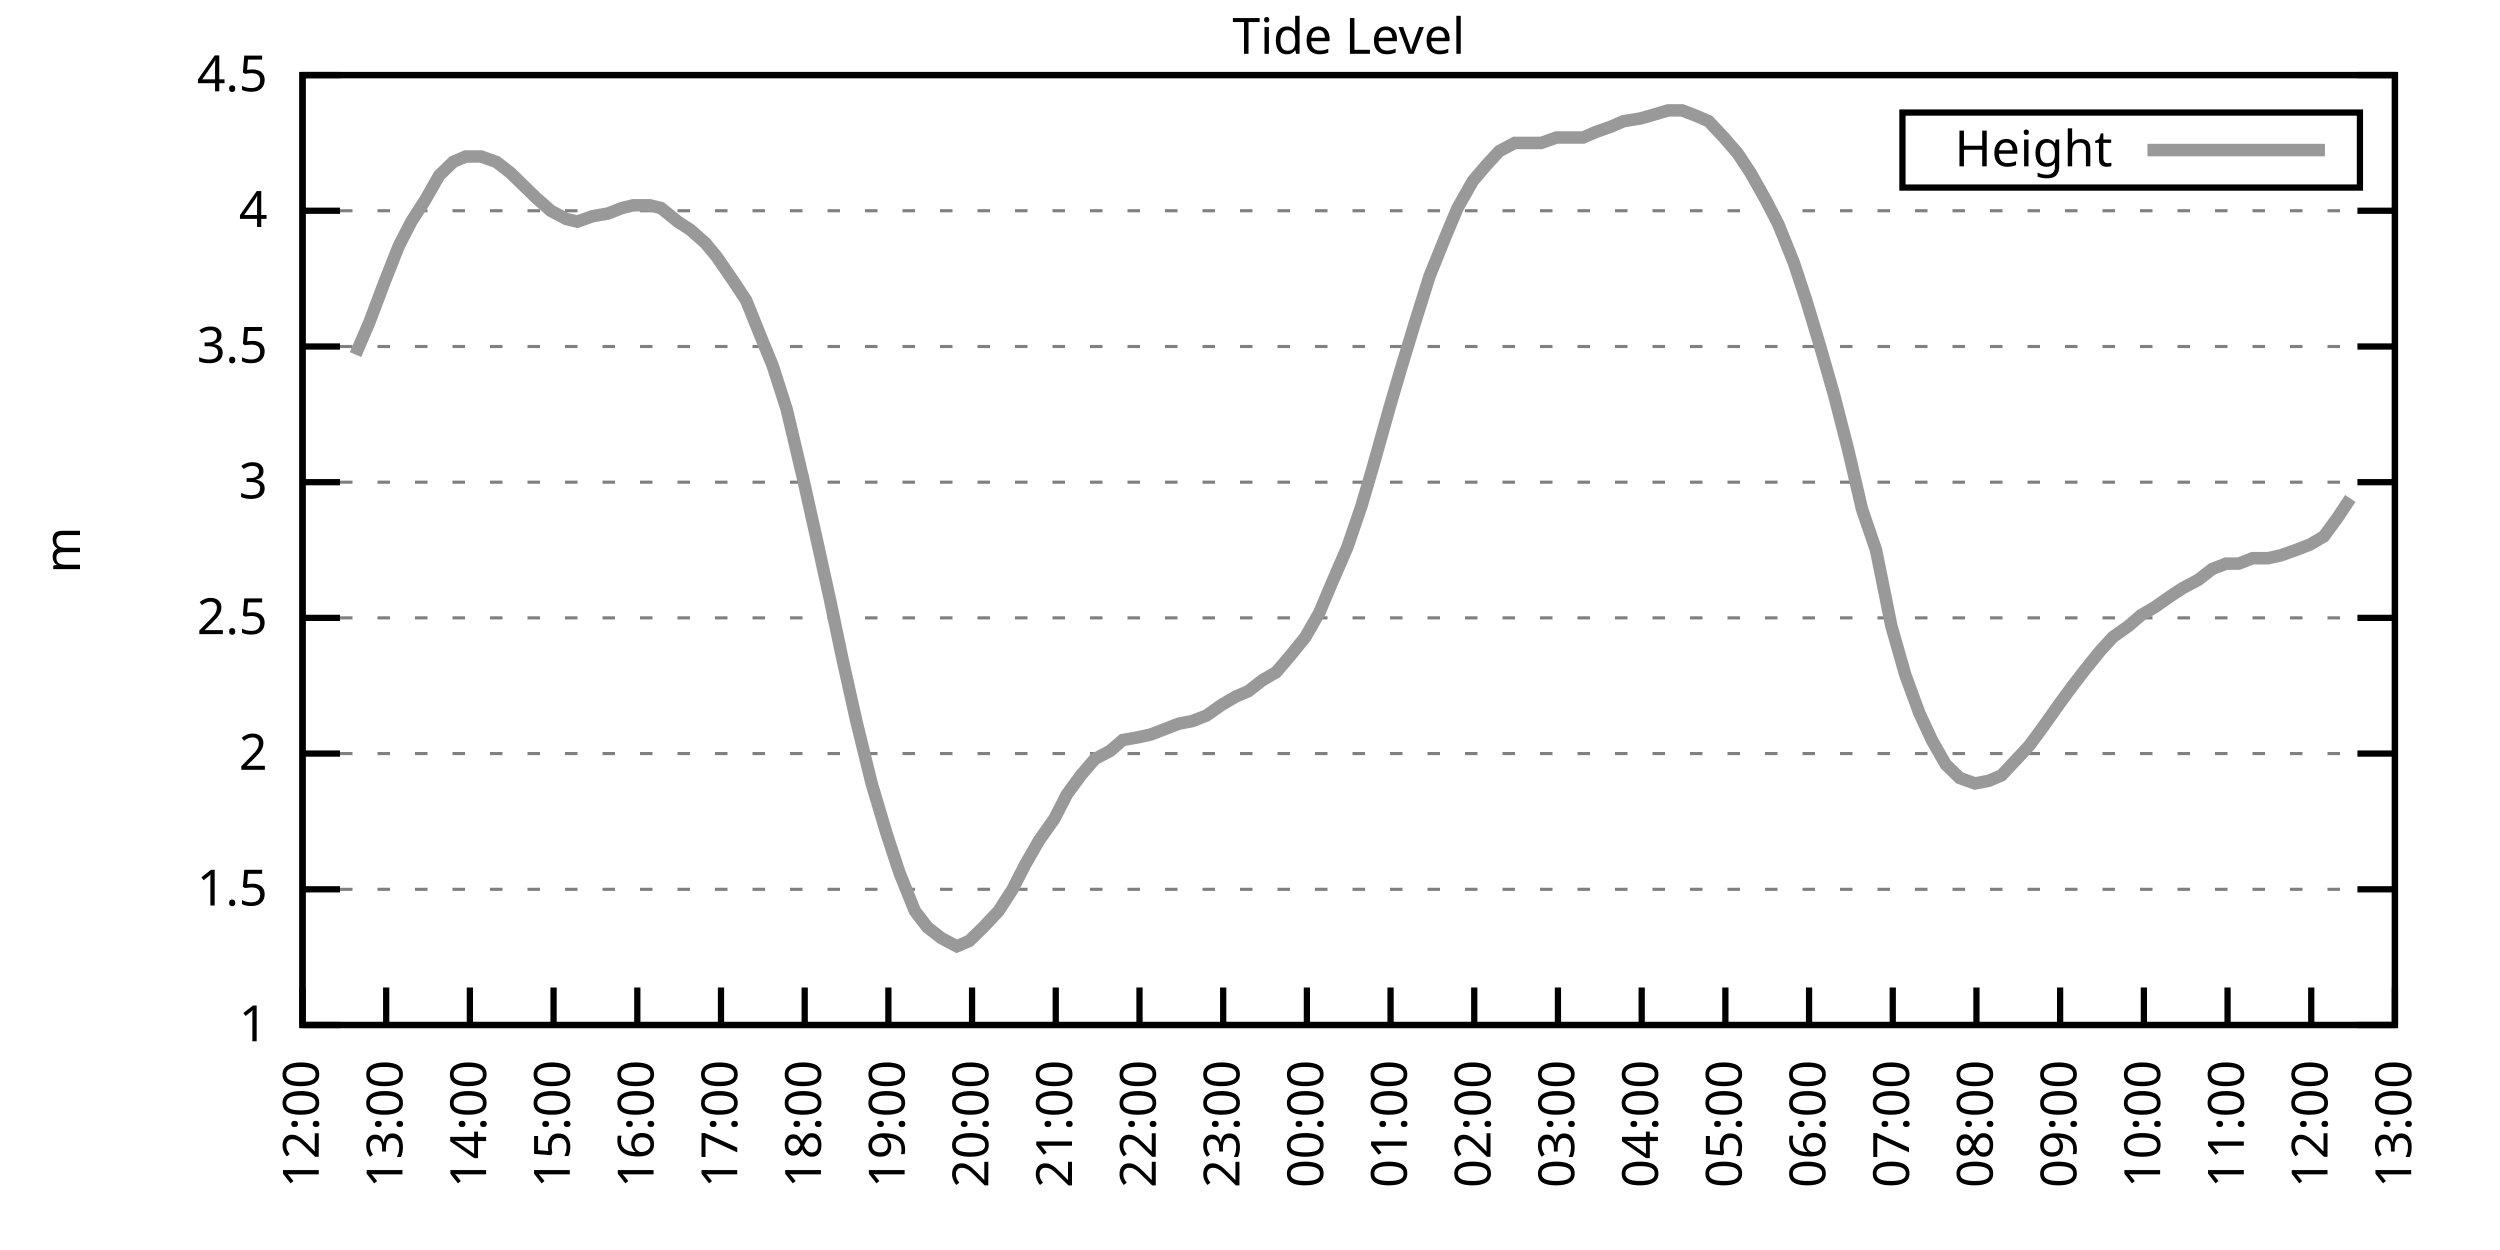
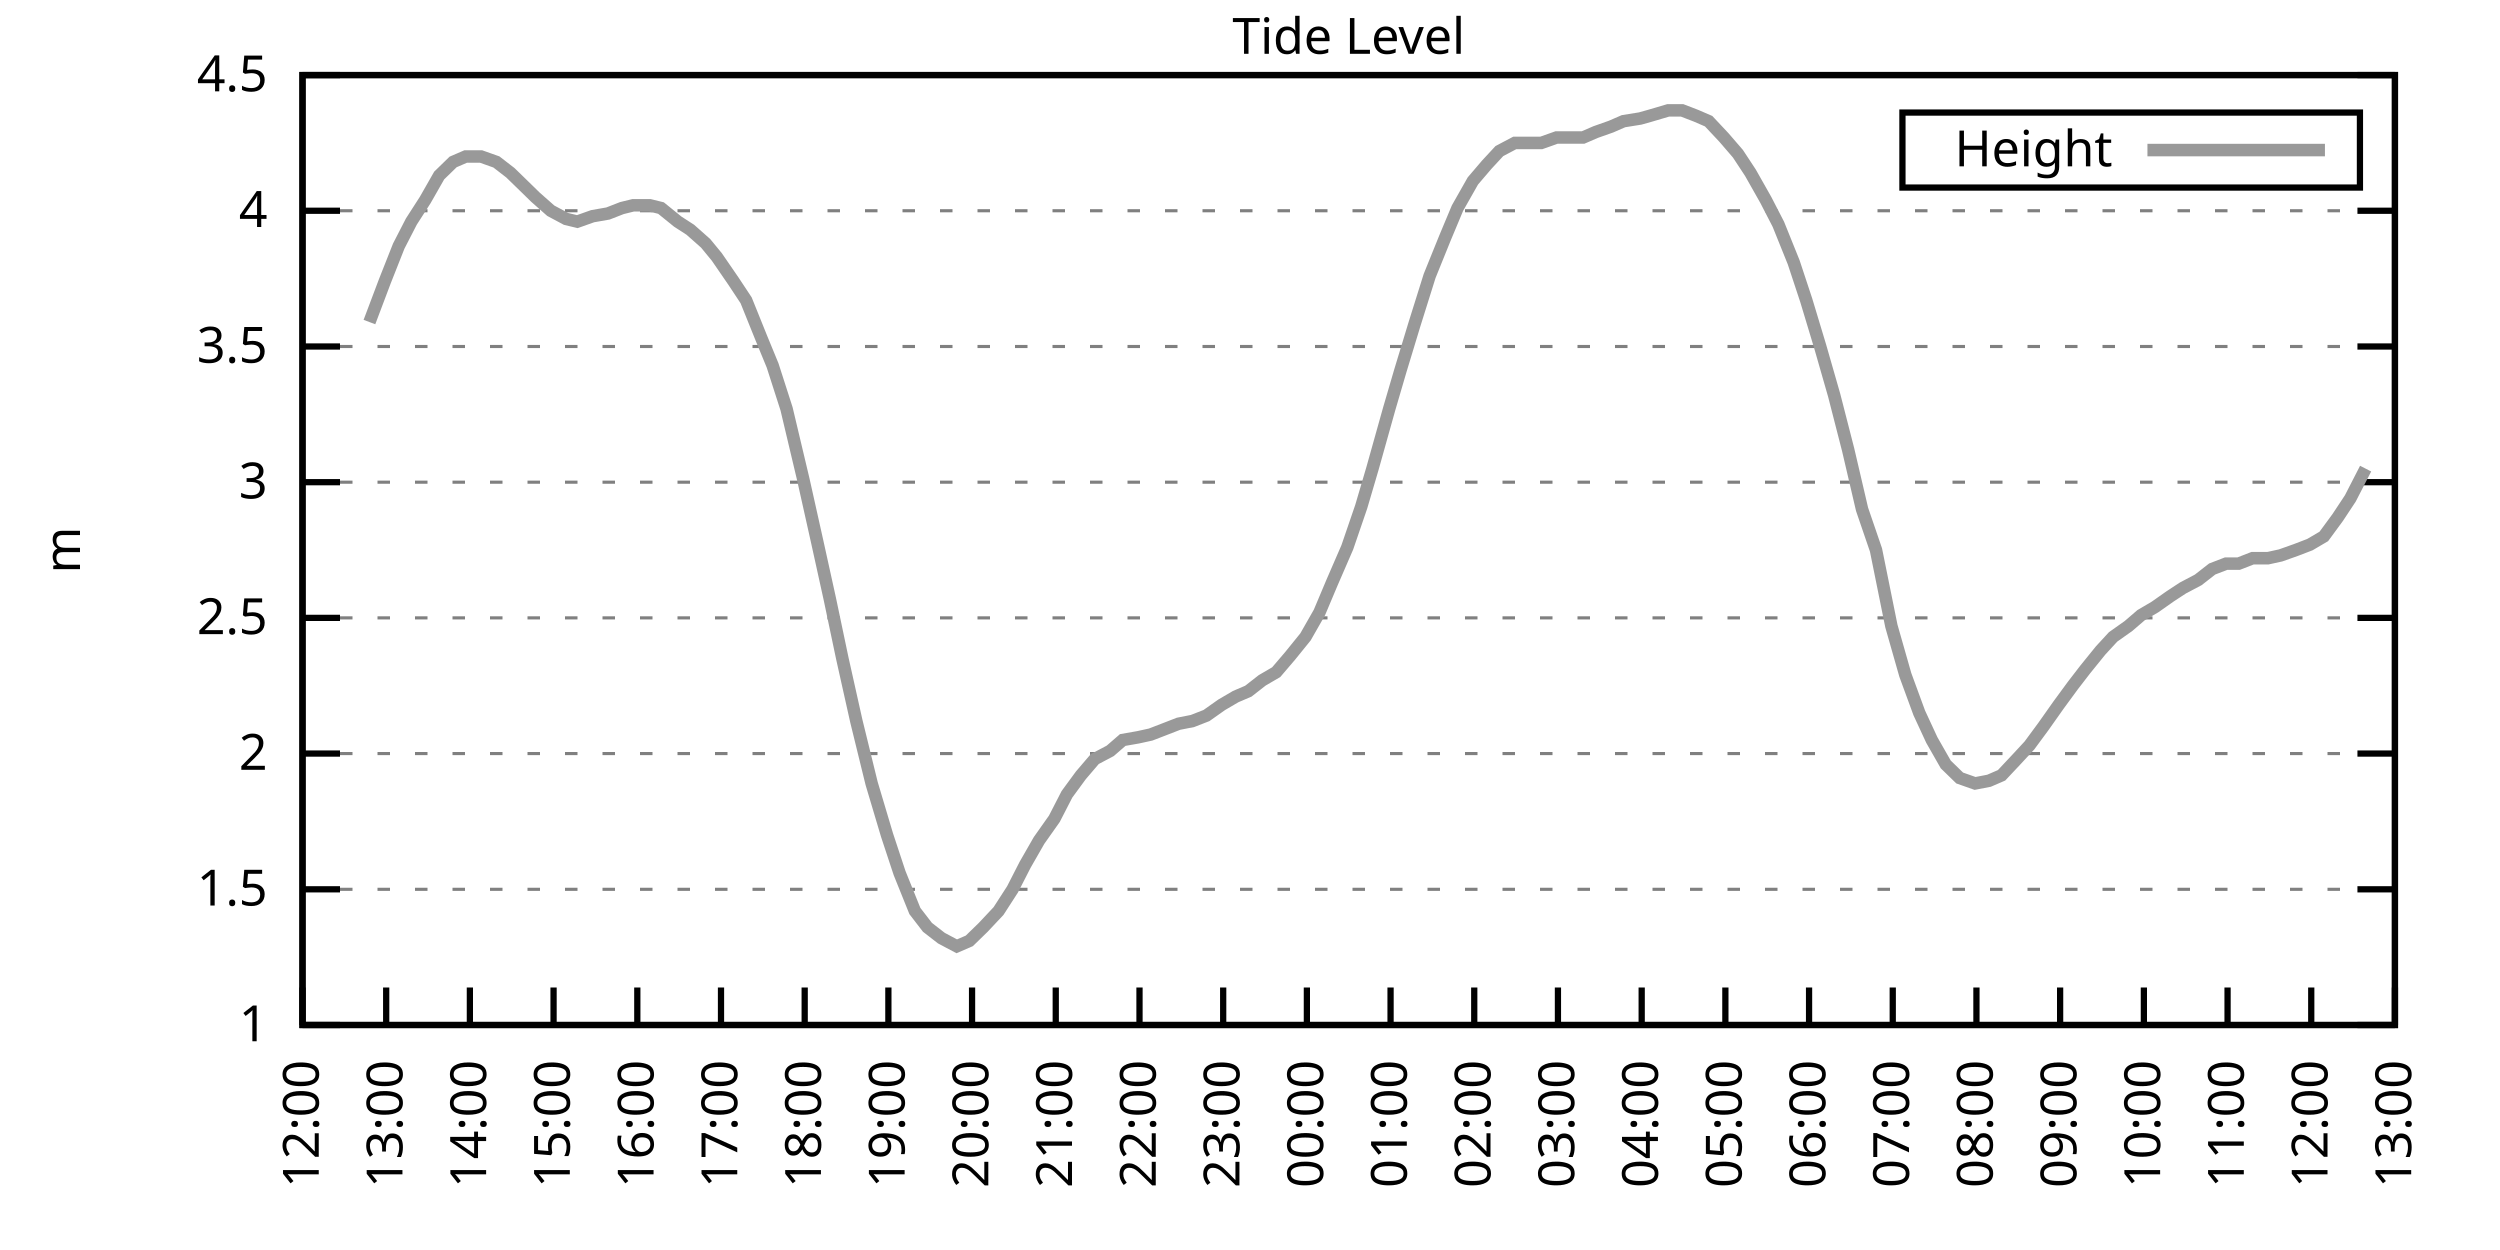
<svg xmlns="http://www.w3.org/2000/svg" xmlns:xlink="http://www.w3.org/1999/xlink" width="400" height="200" viewBox="0 0 400 200">
  <g id="gnuplot_canvas">
    <rect x="0" y="0" width="400" height="200" fill="none" />
    <defs>
      <circle id="gpDot" r="0.5" stroke-width="0.5" stroke="currentColor" />
      <path id="gpPt0" stroke-width="0.333" stroke="currentColor" d="M-1,0 h2 M0,-1 v2" />
      <path id="gpPt1" stroke-width="0.333" stroke="currentColor" d="M-1,-1 L1,1 M1,-1 L-1,1" />
      <path id="gpPt2" stroke-width="0.333" stroke="currentColor" d="M-1,0 L1,0 M0,-1 L0,1 M-1,-1 L1,1 M-1,1 L1,-1" />
      <rect id="gpPt3" stroke-width="0.333" stroke="currentColor" x="-1" y="-1" width="2" height="2" />
      <rect id="gpPt4" stroke-width="0.333" stroke="currentColor" fill="currentColor" x="-1" y="-1" width="2" height="2" />
      <circle id="gpPt5" stroke-width="0.333" stroke="currentColor" cx="0" cy="0" r="1" />
      <use xlink:href="#gpPt5" id="gpPt6" fill="currentColor" stroke="none" />
      <path id="gpPt7" stroke-width="0.333" stroke="currentColor" d="M0,-1.33 L-1.33,0.67 L1.33,0.67 z" />
      <use xlink:href="#gpPt7" id="gpPt8" fill="currentColor" stroke="none" />
      <use xlink:href="#gpPt7" id="gpPt9" stroke="currentColor" transform="rotate(180)" />
      <use xlink:href="#gpPt9" id="gpPt10" fill="currentColor" stroke="none" />
      <use xlink:href="#gpPt3" id="gpPt11" stroke="currentColor" transform="rotate(45)" />
      <use xlink:href="#gpPt11" id="gpPt12" fill="currentColor" stroke="none" />
      <path id="gpPt13" stroke-width="0.333" stroke="currentColor" d="M0,1.330 L1.265,0.411 L0.782,-1.067 L-0.782,-1.076 L-1.265,0.411 z" />
      <use xlink:href="#gpPt13" id="gpPt14" fill="currentColor" stroke="none" />
      <filter id="textbox" filterUnits="objectBoundingBox" x="0" y="0" height="1" width="1">
        <feFlood flood-color="white" flood-opacity="1" result="bgnd" />
        <feComposite in="SourceGraphic" in2="bgnd" operator="atop" />
      </filter>
      <filter id="greybox" filterUnits="objectBoundingBox" x="0" y="0" height="1" width="1">
        <feFlood flood-color="lightgrey" flood-opacity="1" result="grey" />
        <feComposite in="SourceGraphic" in2="grey" operator="atop" />
      </filter>
    </defs>
    <g fill="none" color="white" stroke="currentColor" stroke-width="1.00" stroke-linecap="butt" stroke-linejoin="miter">
</g>
    <g fill="none" color="black" stroke="currentColor" stroke-width="1.00" stroke-linecap="butt" stroke-linejoin="miter">
      <g stroke="none" shape-rendering="crispEdges">
        <polygon fill="rgb(255, 255, 255)" points="48.40,164.00 383.18,164.00 383.18,12.02 48.40,12.02 " />
      </g>
    </g>
    <g fill="none" color="black" stroke="currentColor" stroke-width="1.00" stroke-linecap="butt" stroke-linejoin="miter">
</g>
    <g fill="none" color="black" stroke="black" stroke-width="0.50" stroke-linecap="butt" stroke-linejoin="miter">
</g>
    <g fill="none" color="gray" stroke="currentColor" stroke-width="0.50" stroke-linecap="butt" stroke-linejoin="miter">
      <path stroke="gray" stroke-dasharray="2,4" class="gridline" d="M48.40,164.00 L383.19,164.00  " />
    </g>
    <g fill="none" color="gray" stroke="gray" stroke-width="1.00" stroke-linecap="butt" stroke-linejoin="miter">
</g>
    <g fill="none" color="black" stroke="currentColor" stroke-width="1.00" stroke-linecap="butt" stroke-linejoin="miter">
      <path stroke="black" d="M48.40,164.00 L54.40,164.00 M383.19,164.00 L377.19,164.00  " />
      <g transform="translate(42.80,166.60)" stroke="none" fill="black" font-family="Sans" font-size="8.00" text-anchor="end">
        <text>
          <tspan font-family="Sans"> 1</tspan>
        </text>
      </g>
    </g>
    <g fill="none" color="black" stroke="currentColor" stroke-width="1.00" stroke-linecap="butt" stroke-linejoin="miter">
</g>
    <g fill="none" color="black" stroke="black" stroke-width="0.50" stroke-linecap="butt" stroke-linejoin="miter">
</g>
    <g fill="none" color="gray" stroke="currentColor" stroke-width="0.50" stroke-linecap="butt" stroke-linejoin="miter">
      <path stroke="gray" stroke-dasharray="2,4" class="gridline" d="M48.40,142.29 L383.19,142.29  " />
    </g>
    <g fill="none" color="gray" stroke="gray" stroke-width="1.00" stroke-linecap="butt" stroke-linejoin="miter">
</g>
    <g fill="none" color="black" stroke="currentColor" stroke-width="1.00" stroke-linecap="butt" stroke-linejoin="miter">
      <path stroke="black" d="M48.40,142.29 L54.40,142.29 M383.19,142.29 L377.19,142.29  " />
      <g transform="translate(42.80,144.89)" stroke="none" fill="black" font-family="Sans" font-size="8.00" text-anchor="end">
        <text>
          <tspan font-family="Sans"> 1.5</tspan>
        </text>
      </g>
    </g>
    <g fill="none" color="black" stroke="currentColor" stroke-width="1.00" stroke-linecap="butt" stroke-linejoin="miter">
</g>
    <g fill="none" color="black" stroke="black" stroke-width="0.50" stroke-linecap="butt" stroke-linejoin="miter">
</g>
    <g fill="none" color="gray" stroke="currentColor" stroke-width="0.50" stroke-linecap="butt" stroke-linejoin="miter">
      <path stroke="gray" stroke-dasharray="2,4" class="gridline" d="M48.40,120.57 L383.19,120.57  " />
    </g>
    <g fill="none" color="gray" stroke="gray" stroke-width="1.00" stroke-linecap="butt" stroke-linejoin="miter">
</g>
    <g fill="none" color="black" stroke="currentColor" stroke-width="1.00" stroke-linecap="butt" stroke-linejoin="miter">
      <path stroke="black" d="M48.40,120.57 L54.40,120.57 M383.19,120.57 L377.19,120.57  " />
      <g transform="translate(42.80,123.17)" stroke="none" fill="black" font-family="Sans" font-size="8.00" text-anchor="end">
        <text>
          <tspan font-family="Sans"> 2</tspan>
        </text>
      </g>
    </g>
    <g fill="none" color="black" stroke="currentColor" stroke-width="1.00" stroke-linecap="butt" stroke-linejoin="miter">
</g>
    <g fill="none" color="black" stroke="black" stroke-width="0.50" stroke-linecap="butt" stroke-linejoin="miter">
</g>
    <g fill="none" color="gray" stroke="currentColor" stroke-width="0.50" stroke-linecap="butt" stroke-linejoin="miter">
      <path stroke="gray" stroke-dasharray="2,4" class="gridline" d="M48.40,98.86 L383.19,98.86  " />
    </g>
    <g fill="none" color="gray" stroke="gray" stroke-width="1.00" stroke-linecap="butt" stroke-linejoin="miter">
</g>
    <g fill="none" color="black" stroke="currentColor" stroke-width="1.00" stroke-linecap="butt" stroke-linejoin="miter">
      <path stroke="black" d="M48.40,98.86 L54.40,98.86 M383.19,98.86 L377.19,98.86  " />
      <g transform="translate(42.80,101.46)" stroke="none" fill="black" font-family="Sans" font-size="8.00" text-anchor="end">
        <text>
          <tspan font-family="Sans"> 2.5</tspan>
        </text>
      </g>
    </g>
    <g fill="none" color="black" stroke="currentColor" stroke-width="1.00" stroke-linecap="butt" stroke-linejoin="miter">
</g>
    <g fill="none" color="black" stroke="black" stroke-width="0.50" stroke-linecap="butt" stroke-linejoin="miter">
</g>
    <g fill="none" color="gray" stroke="currentColor" stroke-width="0.50" stroke-linecap="butt" stroke-linejoin="miter">
      <path stroke="gray" stroke-dasharray="2,4" class="gridline" d="M48.40,77.15 L383.19,77.15  " />
    </g>
    <g fill="none" color="gray" stroke="gray" stroke-width="1.00" stroke-linecap="butt" stroke-linejoin="miter">
</g>
    <g fill="none" color="black" stroke="currentColor" stroke-width="1.00" stroke-linecap="butt" stroke-linejoin="miter">
      <path stroke="black" d="M48.40,77.15 L54.40,77.15 M383.19,77.15 L377.19,77.15  " />
      <g transform="translate(42.80,79.75)" stroke="none" fill="black" font-family="Sans" font-size="8.00" text-anchor="end">
        <text>
          <tspan font-family="Sans"> 3</tspan>
        </text>
      </g>
    </g>
    <g fill="none" color="black" stroke="currentColor" stroke-width="1.00" stroke-linecap="butt" stroke-linejoin="miter">
</g>
    <g fill="none" color="black" stroke="black" stroke-width="0.50" stroke-linecap="butt" stroke-linejoin="miter">
</g>
    <g fill="none" color="gray" stroke="currentColor" stroke-width="0.50" stroke-linecap="butt" stroke-linejoin="miter">
      <path stroke="gray" stroke-dasharray="2,4" class="gridline" d="M48.40,55.44 L383.19,55.44  " />
    </g>
    <g fill="none" color="gray" stroke="gray" stroke-width="1.00" stroke-linecap="butt" stroke-linejoin="miter">
</g>
    <g fill="none" color="black" stroke="currentColor" stroke-width="1.00" stroke-linecap="butt" stroke-linejoin="miter">
      <path stroke="black" d="M48.40,55.44 L54.40,55.44 M383.19,55.44 L377.19,55.44  " />
      <g transform="translate(42.80,58.04)" stroke="none" fill="black" font-family="Sans" font-size="8.00" text-anchor="end">
        <text>
          <tspan font-family="Sans"> 3.5</tspan>
        </text>
      </g>
    </g>
    <g fill="none" color="black" stroke="currentColor" stroke-width="1.00" stroke-linecap="butt" stroke-linejoin="miter">
</g>
    <g fill="none" color="black" stroke="black" stroke-width="0.50" stroke-linecap="butt" stroke-linejoin="miter">
</g>
    <g fill="none" color="gray" stroke="currentColor" stroke-width="0.50" stroke-linecap="butt" stroke-linejoin="miter">
      <path stroke="gray" stroke-dasharray="2,4" class="gridline" d="M48.40,33.72 L383.19,33.72  " />
    </g>
    <g fill="none" color="gray" stroke="gray" stroke-width="1.00" stroke-linecap="butt" stroke-linejoin="miter">
</g>
    <g fill="none" color="black" stroke="currentColor" stroke-width="1.00" stroke-linecap="butt" stroke-linejoin="miter">
      <path stroke="black" d="M48.40,33.72 L54.40,33.72 M383.19,33.72 L377.19,33.72  " />
      <g transform="translate(42.80,36.32)" stroke="none" fill="black" font-family="Sans" font-size="8.00" text-anchor="end">
        <text>
          <tspan font-family="Sans"> 4</tspan>
        </text>
      </g>
    </g>
    <g fill="none" color="black" stroke="currentColor" stroke-width="1.00" stroke-linecap="butt" stroke-linejoin="miter">
</g>
    <g fill="none" color="black" stroke="black" stroke-width="0.50" stroke-linecap="butt" stroke-linejoin="miter">
</g>
    <g fill="none" color="gray" stroke="currentColor" stroke-width="0.50" stroke-linecap="butt" stroke-linejoin="miter">
      <path stroke="gray" stroke-dasharray="2,4" class="gridline" d="M48.40,12.01 L383.19,12.01  " />
    </g>
    <g fill="none" color="gray" stroke="gray" stroke-width="1.00" stroke-linecap="butt" stroke-linejoin="miter">
</g>
    <g fill="none" color="black" stroke="currentColor" stroke-width="1.00" stroke-linecap="butt" stroke-linejoin="miter">
      <path stroke="black" d="M48.40,12.01 L54.40,12.01 M383.19,12.01 L377.19,12.01  " />
      <g transform="translate(42.80,14.61)" stroke="none" fill="black" font-family="Sans" font-size="8.00" text-anchor="end">
        <text>
          <tspan font-family="Sans"> 4.5</tspan>
        </text>
      </g>
    </g>
    <g fill="none" color="black" stroke="currentColor" stroke-width="1.00" stroke-linecap="butt" stroke-linejoin="miter">
      <path stroke="black" d="M48.40,164.00 L48.40,158.00  " />
      <g transform="translate(51.00,169.60) rotate(270.00)" stroke="none" fill="black" font-family="Sans" font-size="8.00" text-anchor="end">
        <text>
          <tspan font-family="Sans">12:00</tspan>
        </text>
      </g>
    </g>
    <g fill="none" color="black" stroke="currentColor" stroke-width="1.00" stroke-linecap="butt" stroke-linejoin="miter">
      <path stroke="black" d="M61.79,164.00 L61.79,158.00  " />
      <g transform="translate(64.39,169.60) rotate(270.00)" stroke="none" fill="black" font-family="Sans" font-size="8.00" text-anchor="end">
        <text>
          <tspan font-family="Sans">13:00</tspan>
        </text>
      </g>
    </g>
    <g fill="none" color="black" stroke="currentColor" stroke-width="1.00" stroke-linecap="butt" stroke-linejoin="miter">
      <path stroke="black" d="M75.18,164.00 L75.18,158.00  " />
      <g transform="translate(77.78,169.60) rotate(270.00)" stroke="none" fill="black" font-family="Sans" font-size="8.00" text-anchor="end">
        <text>
          <tspan font-family="Sans">14:00</tspan>
        </text>
      </g>
    </g>
    <g fill="none" color="black" stroke="currentColor" stroke-width="1.00" stroke-linecap="butt" stroke-linejoin="miter">
      <path stroke="black" d="M88.57,164.00 L88.57,158.00  " />
      <g transform="translate(91.17,169.60) rotate(270.00)" stroke="none" fill="black" font-family="Sans" font-size="8.00" text-anchor="end">
        <text>
          <tspan font-family="Sans">15:00</tspan>
        </text>
      </g>
    </g>
    <g fill="none" color="black" stroke="currentColor" stroke-width="1.00" stroke-linecap="butt" stroke-linejoin="miter">
      <path stroke="black" d="M101.97,164.00 L101.97,158.00  " />
      <g transform="translate(104.57,169.60) rotate(270.00)" stroke="none" fill="black" font-family="Sans" font-size="8.00" text-anchor="end">
        <text>
          <tspan font-family="Sans">16:00</tspan>
        </text>
      </g>
    </g>
    <g fill="none" color="black" stroke="currentColor" stroke-width="1.00" stroke-linecap="butt" stroke-linejoin="miter">
      <path stroke="black" d="M115.36,164.00 L115.36,158.00  " />
      <g transform="translate(117.96,169.60) rotate(270.00)" stroke="none" fill="black" font-family="Sans" font-size="8.00" text-anchor="end">
        <text>
          <tspan font-family="Sans">17:00</tspan>
        </text>
      </g>
    </g>
    <g fill="none" color="black" stroke="currentColor" stroke-width="1.00" stroke-linecap="butt" stroke-linejoin="miter">
      <path stroke="black" d="M128.75,164.00 L128.75,158.00  " />
      <g transform="translate(131.35,169.60) rotate(270.00)" stroke="none" fill="black" font-family="Sans" font-size="8.00" text-anchor="end">
        <text>
          <tspan font-family="Sans">18:00</tspan>
        </text>
      </g>
    </g>
    <g fill="none" color="black" stroke="currentColor" stroke-width="1.00" stroke-linecap="butt" stroke-linejoin="miter">
      <path stroke="black" d="M142.14,164.00 L142.14,158.00  " />
      <g transform="translate(144.74,169.60) rotate(270.00)" stroke="none" fill="black" font-family="Sans" font-size="8.00" text-anchor="end">
        <text>
          <tspan font-family="Sans">19:00</tspan>
        </text>
      </g>
    </g>
    <g fill="none" color="black" stroke="currentColor" stroke-width="1.00" stroke-linecap="butt" stroke-linejoin="miter">
      <path stroke="black" d="M155.53,164.00 L155.53,158.00  " />
      <g transform="translate(158.13,169.60) rotate(270.00)" stroke="none" fill="black" font-family="Sans" font-size="8.00" text-anchor="end">
        <text>
          <tspan font-family="Sans">20:00</tspan>
        </text>
      </g>
    </g>
    <g fill="none" color="black" stroke="currentColor" stroke-width="1.00" stroke-linecap="butt" stroke-linejoin="miter">
      <path stroke="black" d="M168.92,164.00 L168.92,158.00  " />
      <g transform="translate(171.52,169.60) rotate(270.00)" stroke="none" fill="black" font-family="Sans" font-size="8.00" text-anchor="end">
        <text>
          <tspan font-family="Sans">21:00</tspan>
        </text>
      </g>
    </g>
    <g fill="none" color="black" stroke="currentColor" stroke-width="1.00" stroke-linecap="butt" stroke-linejoin="miter">
      <path stroke="black" d="M182.32,164.00 L182.32,158.00  " />
      <g transform="translate(184.92,169.60) rotate(270.00)" stroke="none" fill="black" font-family="Sans" font-size="8.00" text-anchor="end">
        <text>
          <tspan font-family="Sans">22:00</tspan>
        </text>
      </g>
    </g>
    <g fill="none" color="black" stroke="currentColor" stroke-width="1.00" stroke-linecap="butt" stroke-linejoin="miter">
      <path stroke="black" d="M195.71,164.00 L195.71,158.00  " />
      <g transform="translate(198.31,169.60) rotate(270.00)" stroke="none" fill="black" font-family="Sans" font-size="8.00" text-anchor="end">
        <text>
          <tspan font-family="Sans">23:00</tspan>
        </text>
      </g>
    </g>
    <g fill="none" color="black" stroke="currentColor" stroke-width="1.00" stroke-linecap="butt" stroke-linejoin="miter">
      <path stroke="black" d="M209.10,164.00 L209.10,158.00  " />
      <g transform="translate(211.70,169.60) rotate(270.00)" stroke="none" fill="black" font-family="Sans" font-size="8.00" text-anchor="end">
        <text>
          <tspan font-family="Sans">00:00</tspan>
        </text>
      </g>
    </g>
    <g fill="none" color="black" stroke="currentColor" stroke-width="1.00" stroke-linecap="butt" stroke-linejoin="miter">
      <path stroke="black" d="M222.49,164.00 L222.49,158.00  " />
      <g transform="translate(225.09,169.60) rotate(270.00)" stroke="none" fill="black" font-family="Sans" font-size="8.00" text-anchor="end">
        <text>
          <tspan font-family="Sans">01:00</tspan>
        </text>
      </g>
    </g>
    <g fill="none" color="black" stroke="currentColor" stroke-width="1.00" stroke-linecap="butt" stroke-linejoin="miter">
      <path stroke="black" d="M235.88,164.00 L235.88,158.00  " />
      <g transform="translate(238.48,169.60) rotate(270.00)" stroke="none" fill="black" font-family="Sans" font-size="8.00" text-anchor="end">
        <text>
          <tspan font-family="Sans">02:00</tspan>
        </text>
      </g>
    </g>
    <g fill="none" color="black" stroke="currentColor" stroke-width="1.00" stroke-linecap="butt" stroke-linejoin="miter">
      <path stroke="black" d="M249.27,164.00 L249.27,158.00  " />
      <g transform="translate(251.87,169.60) rotate(270.00)" stroke="none" fill="black" font-family="Sans" font-size="8.00" text-anchor="end">
        <text>
          <tspan font-family="Sans">03:00</tspan>
        </text>
      </g>
    </g>
    <g fill="none" color="black" stroke="currentColor" stroke-width="1.00" stroke-linecap="butt" stroke-linejoin="miter">
      <path stroke="black" d="M262.67,164.00 L262.67,158.00  " />
      <g transform="translate(265.27,169.60) rotate(270.00)" stroke="none" fill="black" font-family="Sans" font-size="8.00" text-anchor="end">
        <text>
          <tspan font-family="Sans">04:00</tspan>
        </text>
      </g>
    </g>
    <g fill="none" color="black" stroke="currentColor" stroke-width="1.00" stroke-linecap="butt" stroke-linejoin="miter">
      <path stroke="black" d="M276.06,164.00 L276.06,158.00  " />
      <g transform="translate(278.66,169.60) rotate(270.00)" stroke="none" fill="black" font-family="Sans" font-size="8.00" text-anchor="end">
        <text>
          <tspan font-family="Sans">05:00</tspan>
        </text>
      </g>
    </g>
    <g fill="none" color="black" stroke="currentColor" stroke-width="1.00" stroke-linecap="butt" stroke-linejoin="miter">
      <path stroke="black" d="M289.45,164.00 L289.45,158.00  " />
      <g transform="translate(292.05,169.60) rotate(270.00)" stroke="none" fill="black" font-family="Sans" font-size="8.00" text-anchor="end">
        <text>
          <tspan font-family="Sans">06:00</tspan>
        </text>
      </g>
    </g>
    <g fill="none" color="black" stroke="currentColor" stroke-width="1.00" stroke-linecap="butt" stroke-linejoin="miter">
      <path stroke="black" d="M302.84,164.00 L302.84,158.00  " />
      <g transform="translate(305.44,169.60) rotate(270.00)" stroke="none" fill="black" font-family="Sans" font-size="8.00" text-anchor="end">
        <text>
          <tspan font-family="Sans">07:00</tspan>
        </text>
      </g>
    </g>
    <g fill="none" color="black" stroke="currentColor" stroke-width="1.00" stroke-linecap="butt" stroke-linejoin="miter">
      <path stroke="black" d="M316.23,164.00 L316.23,158.00  " />
      <g transform="translate(318.83,169.60) rotate(270.00)" stroke="none" fill="black" font-family="Sans" font-size="8.00" text-anchor="end">
        <text>
          <tspan font-family="Sans">08:00</tspan>
        </text>
      </g>
    </g>
    <g fill="none" color="black" stroke="currentColor" stroke-width="1.00" stroke-linecap="butt" stroke-linejoin="miter">
      <path stroke="black" d="M329.62,164.00 L329.62,158.00  " />
      <g transform="translate(332.22,169.60) rotate(270.00)" stroke="none" fill="black" font-family="Sans" font-size="8.00" text-anchor="end">
        <text>
          <tspan font-family="Sans">09:00</tspan>
        </text>
      </g>
    </g>
    <g fill="none" color="black" stroke="currentColor" stroke-width="1.00" stroke-linecap="butt" stroke-linejoin="miter">
      <path stroke="black" d="M343.02,164.00 L343.02,158.00  " />
      <g transform="translate(345.62,169.60) rotate(270.00)" stroke="none" fill="black" font-family="Sans" font-size="8.00" text-anchor="end">
        <text>
          <tspan font-family="Sans">10:00</tspan>
        </text>
      </g>
    </g>
    <g fill="none" color="black" stroke="currentColor" stroke-width="1.00" stroke-linecap="butt" stroke-linejoin="miter">
      <path stroke="black" d="M356.41,164.00 L356.41,158.00  " />
      <g transform="translate(359.01,169.60) rotate(270.00)" stroke="none" fill="black" font-family="Sans" font-size="8.00" text-anchor="end">
        <text>
          <tspan font-family="Sans">11:00</tspan>
        </text>
      </g>
    </g>
    <g fill="none" color="black" stroke="currentColor" stroke-width="1.00" stroke-linecap="butt" stroke-linejoin="miter">
      <path stroke="black" d="M369.80,164.00 L369.80,158.00  " />
      <g transform="translate(372.40,169.60) rotate(270.00)" stroke="none" fill="black" font-family="Sans" font-size="8.00" text-anchor="end">
        <text>
          <tspan font-family="Sans">12:00</tspan>
        </text>
      </g>
    </g>
    <g fill="none" color="black" stroke="currentColor" stroke-width="1.00" stroke-linecap="butt" stroke-linejoin="miter">
      <path stroke="black" d="M383.19,164.00 L383.19,158.00  " />
      <g transform="translate(385.79,169.60) rotate(270.00)" stroke="none" fill="black" font-family="Sans" font-size="8.00" text-anchor="end">
        <text>
          <tspan font-family="Sans">13:00</tspan>
        </text>
      </g>
    </g>
    <g fill="none" color="black" stroke="currentColor" stroke-width="1.00" stroke-linecap="butt" stroke-linejoin="miter">
</g>
    <g fill="none" color="black" stroke="currentColor" stroke-width="1.00" stroke-linecap="butt" stroke-linejoin="miter">
      <path stroke="black" d="M48.40,12.01 L48.40,164.00 L383.19,164.00 L383.19,12.01 L48.40,12.01 Z  " />
    </g>
    <g fill="none" color="black" stroke="currentColor" stroke-width="1.00" stroke-linecap="butt" stroke-linejoin="miter">
</g>
    <g fill="none" color="black" stroke="currentColor" stroke-width="1.00" stroke-linecap="butt" stroke-linejoin="miter">
      <path stroke="black" d="M304.39,30.01 L304.39,18.01 L377.59,18.01 L377.59,30.01 L304.39,30.01 Z  " />
    </g>
    <g id="Tide_level_plot_1">
      <g fill="none" color="white" stroke="black" stroke-width="2.00" stroke-linecap="butt" stroke-linejoin="miter">
</g>
      <g fill="none" color="black" stroke="currentColor" stroke-width="2.00" stroke-linecap="butt" stroke-linejoin="miter">
        <g transform="translate(337.99,26.61)" stroke="none" fill="black" font-family="Sans" font-size="8.00" text-anchor="end">
          <text>
            <tspan font-family="Sans">Height</tspan>
          </text>
        </g>
      </g>
      <g fill="none" color="black" stroke="currentColor" stroke-width="2.00" stroke-linecap="butt" stroke-linejoin="miter">
-         <path stroke="rgb(153, 153, 153)" d="M343.59,24.01 L371.99,24.01 M56.88,56.74 L59.11,51.53 L61.57,45.01 L63.80,39.37 L65.81,35.46 L68.04,31.99   L70.27,28.08 L72.50,25.91 L74.51,25.04 L76.97,25.04 L79.42,25.91 L81.66,27.64 L83.89,29.81 L85.67,31.55   L88.13,33.72 L90.58,35.03 L92.37,35.46 L94.82,34.59 L97.28,34.16 L99.51,33.29 L101.30,32.85 L103.98,32.85   L105.76,33.29 L108.44,35.46 L110.45,36.76 L112.90,38.93 L114.69,41.11 L117.37,45.01 L119.38,48.05 L121.83,54.13   L123.62,58.48 L125.85,65.42 L128.53,76.71 L130.76,86.70 L132.77,95.82 L134.78,105.38 L137.01,115.36 L139.46,125.35   L141.92,133.60 L143.93,139.68 L146.38,145.76 L148.39,148.37 L150.62,150.10 L153.08,151.41 L155.09,150.54 L157.32,148.37   L159.77,145.76 L162.01,142.29 L164.01,138.38 L166.25,134.47 L168.70,131.00 L170.71,127.09 L172.94,124.05 L175.17,121.44   L177.63,120.14 L179.64,118.40 L182.09,117.97 L184.10,117.53 L186.33,116.67 L188.57,115.80 L190.80,115.36 L193.03,114.49   L195.48,112.76 L197.72,111.45 L199.73,110.59 L201.96,108.85 L204.19,107.55 L206.42,104.94 L208.88,101.90 L211.11,97.99   L213.12,93.22 L215.57,87.57 L217.80,81.06 L219.59,74.98 L222.27,65.42 L224.05,59.34 L226.29,51.96 L228.74,44.15   L231.20,38.07 L233.20,33.29 L235.66,28.95 L237.89,26.34 L239.90,24.17 L242.36,22.87 L244.36,22.87 L246.60,22.87   L249.05,22.00 L250.39,22.00 L253.29,22.00 L255.30,21.13 L257.76,20.26 L259.76,19.39 L262.44,18.96 L264.00,18.52   L266.91,17.66 L269.14,17.66 L271.37,18.52 L273.38,19.39 L275.83,22.00 L278.07,24.60 L280.07,27.64 L282.53,31.99   L284.54,35.89 L286.99,41.97 L289.00,48.05 L291.23,55.44 L293.47,63.25 L295.70,71.94 L297.93,81.49 L300.16,88.00   L302.62,100.16 L304.85,107.98 L307.08,114.06 L309.09,118.40 L311.32,122.31 L313.55,124.48 L316.01,125.35 L318.24,124.92   L320.25,124.05 L322.70,121.44 L324.71,119.27 L326.95,116.23 L329.40,112.76 L331.63,109.72 L333.64,107.11 L336.10,104.07   L338.10,101.90 L340.56,100.16 L342.57,98.43 L344.80,97.12 L347.26,95.39 L349.26,94.08 L351.72,92.78 L353.95,91.04   L356.18,90.18 L358.19,90.18 L360.42,89.31 L362.88,89.31 L364.89,88.87 L367.34,88.00 L369.58,87.14 L371.81,85.83   L374.04,82.79 L376.05,79.75  " />
+         <path stroke="rgb(153, 153, 153)" d="M343.59,24.01 L371.99,24.01 M59.11,51.53 L61.57,45.01 L63.80,39.37 L65.81,35.46 L68.04,31.99 L70.27,28.08   L72.50,25.91 L74.51,25.04 L76.97,25.04 L79.42,25.91 L81.66,27.64 L83.89,29.81 L85.67,31.55 L88.13,33.72   L90.58,35.03 L92.37,35.46 L94.82,34.59 L97.28,34.16 L99.51,33.29 L101.30,32.85 L103.98,32.85 L105.76,33.29   L108.44,35.46 L110.45,36.76 L112.90,38.93 L114.69,41.11 L117.37,45.01 L119.38,48.05 L121.83,54.13 L123.62,58.48   L125.85,65.42 L128.53,76.71 L130.76,86.70 L132.77,95.82 L134.78,105.38 L137.01,115.36 L139.46,125.35 L141.92,133.60   L143.93,139.68 L146.38,145.76 L148.39,148.37 L150.62,150.10 L153.08,151.41 L155.09,150.54 L157.32,148.37 L159.77,145.76   L162.01,142.29 L164.01,138.38 L166.25,134.47 L168.70,131.00 L170.71,127.09 L172.94,124.05 L175.17,121.44 L177.63,120.14   L179.64,118.40 L182.09,117.97 L184.10,117.53 L186.33,116.67 L188.57,115.80 L190.80,115.36 L193.03,114.49 L195.48,112.76   L197.72,111.45 L199.73,110.59 L201.96,108.85 L204.19,107.55 L206.42,104.94 L208.88,101.90 L211.11,97.99 L213.12,93.22   L215.57,87.57 L217.80,81.06 L219.59,74.98 L222.27,65.42 L224.05,59.34 L226.29,51.96 L228.74,44.15 L231.20,38.07   L233.20,33.29 L235.66,28.95 L237.89,26.34 L239.90,24.17 L242.36,22.87 L244.36,22.87 L246.60,22.87 L249.05,22.00   L250.39,22.00 L253.29,22.00 L255.30,21.13 L257.76,20.26 L259.76,19.39 L262.44,18.96 L264.00,18.52 L266.91,17.66   L269.14,17.66 L271.37,18.52 L273.38,19.39 L275.83,22.00 L278.07,24.60 L280.07,27.64 L282.53,31.99 L284.54,35.89   L286.99,41.97 L289.00,48.05 L291.23,55.44 L293.47,63.25 L295.70,71.94 L297.93,81.49 L300.16,88.00 L302.62,100.16   L304.85,107.98 L307.08,114.06 L309.09,118.40 L311.32,122.31 L313.55,124.48 L316.01,125.35 L318.24,124.92 L320.25,124.05   L322.70,121.44 L324.71,119.27 L326.95,116.23 L329.40,112.76 L331.63,109.72 L333.64,107.11 L336.10,104.07 L338.10,101.90   L340.56,100.16 L342.57,98.43 L344.80,97.12 L347.26,95.39 L349.26,94.08 L351.72,92.78 L353.95,91.04 L356.18,90.18   L358.19,90.18 L360.42,89.31 L362.88,89.31 L364.89,88.87 L367.34,88.00 L369.58,87.14 L371.81,85.83 L374.04,82.79   L376.05,79.75 L378.50,74.98  " />
      </g>
    </g>
    <g fill="none" color="black" stroke="currentColor" stroke-width="2.00" stroke-linecap="butt" stroke-linejoin="miter">
</g>
    <g fill="none" color="black" stroke="black" stroke-width="1.00" stroke-linecap="butt" stroke-linejoin="miter">
</g>
    <g fill="none" color="black" stroke="currentColor" stroke-width="1.00" stroke-linecap="butt" stroke-linejoin="miter">
      <path stroke="black" d="M48.40,12.01 L48.40,164.00 L383.19,164.00 L383.19,12.01 L48.40,12.01 Z  " />
      <g transform="translate(12.80,88.01) rotate(270.00)" stroke="none" fill="black" font-family="Sans" font-size="8.00" text-anchor="middle">
        <text>
          <tspan font-family="Sans">m</tspan>
        </text>
      </g>
    </g>
    <g fill="none" color="black" stroke="currentColor" stroke-width="1.00" stroke-linecap="butt" stroke-linejoin="miter">
</g>
    <g fill="none" color="black" stroke="currentColor" stroke-width="1.00" stroke-linecap="butt" stroke-linejoin="miter">
      <g transform="translate(215.79,8.61)" stroke="none" fill="black" font-family="Sans" font-size="8.00" text-anchor="middle">
        <text>
          <tspan font-family="Sans">Tide Level</tspan>
        </text>
      </g>
    </g>
    <g fill="none" color="black" stroke="currentColor" stroke-width="1.00" stroke-linecap="butt" stroke-linejoin="miter">
</g>
  </g>
</svg>
